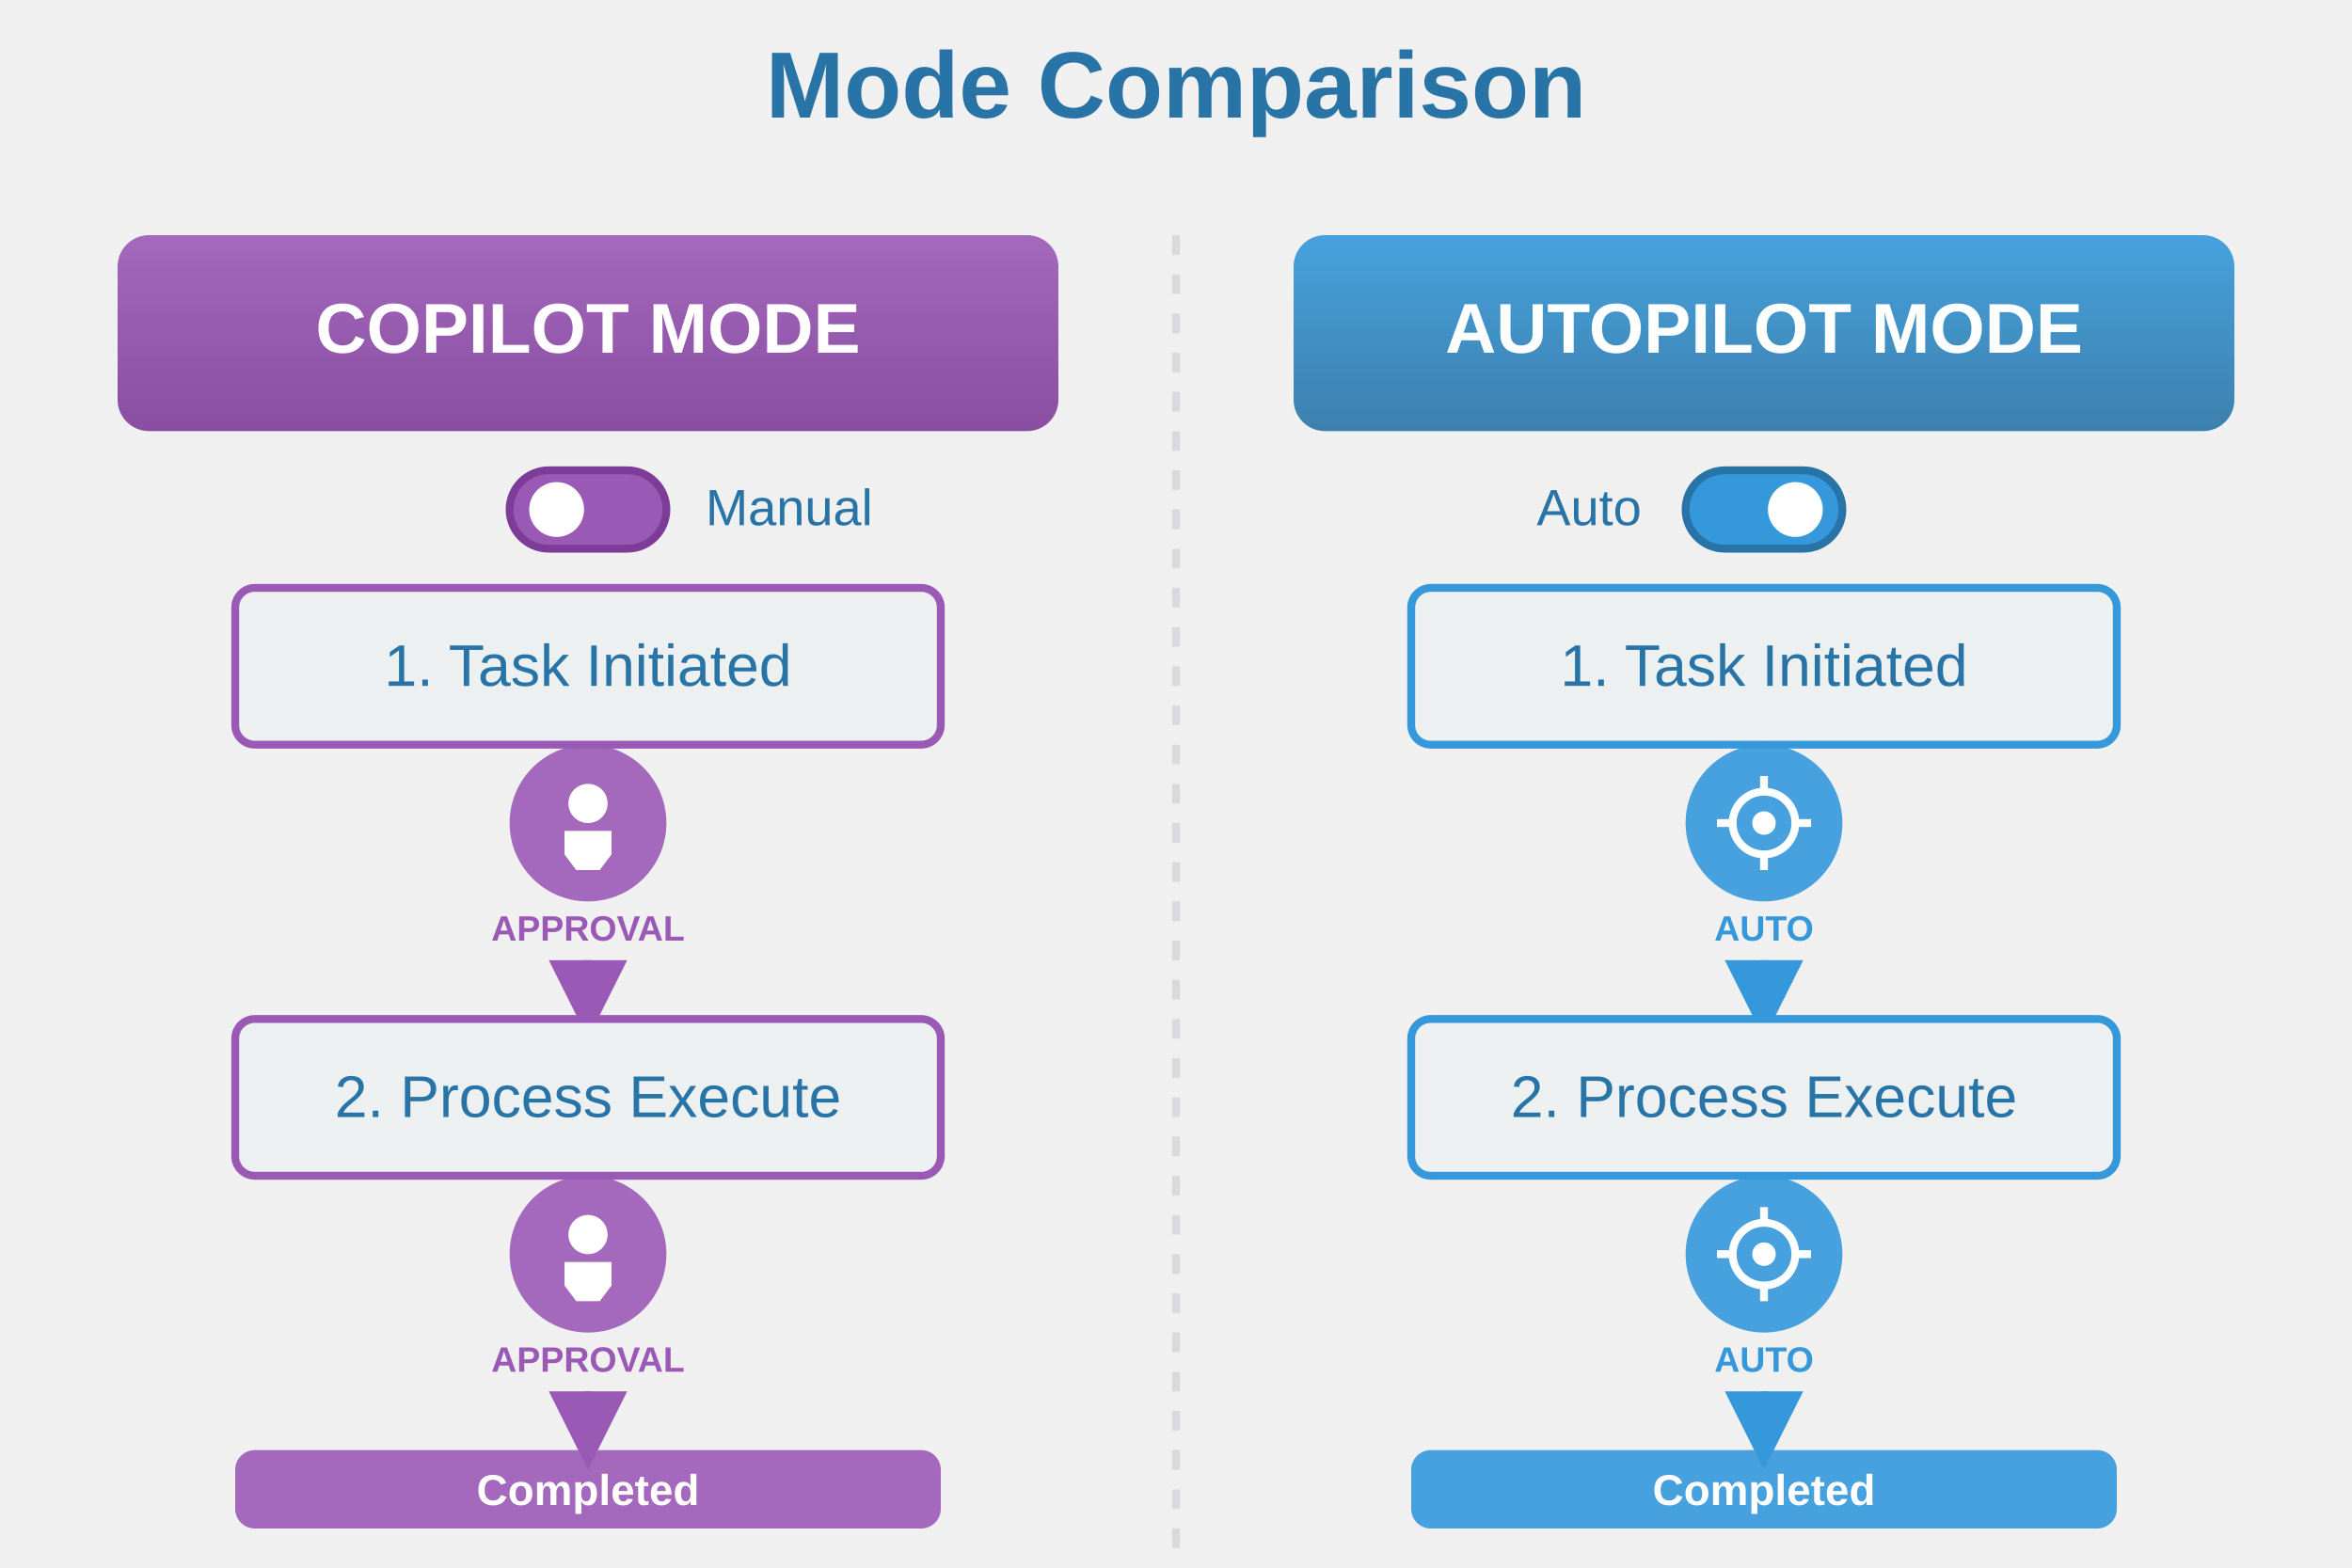
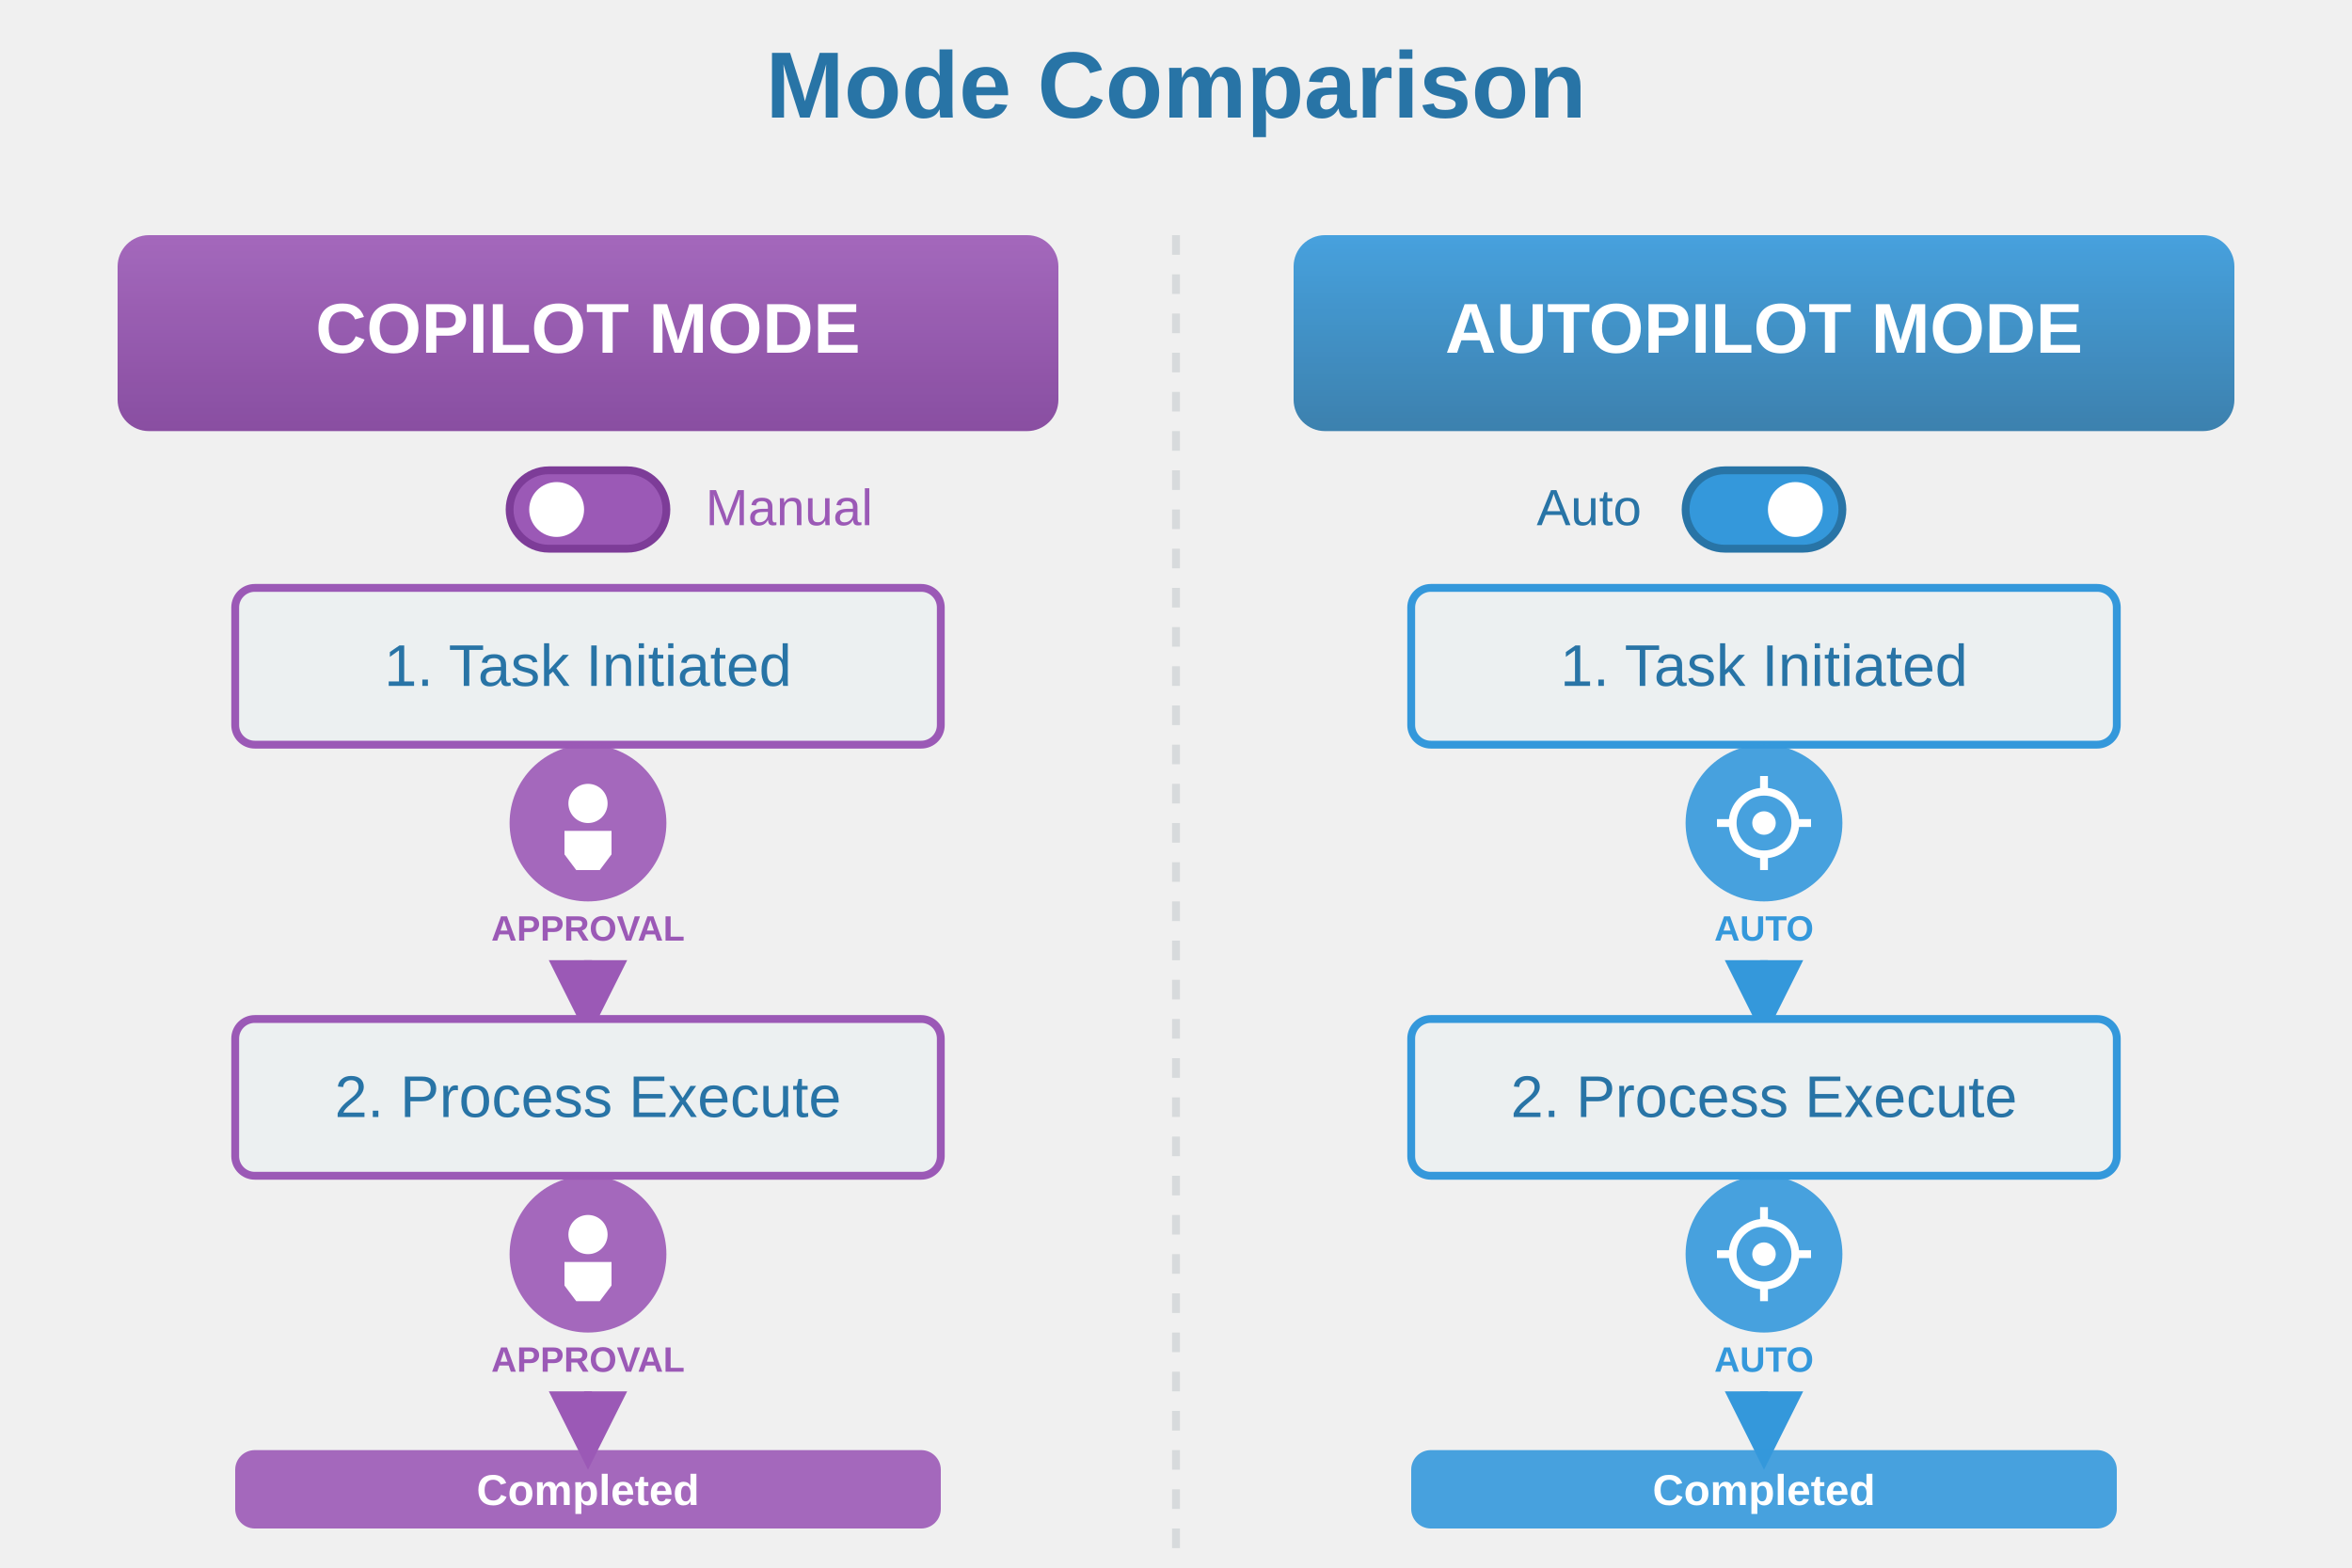
<svg xmlns="http://www.w3.org/2000/svg" width="600" height="400" viewBox="0 0 600 400">
  <defs>
    <linearGradient id="purpleGradient" x1="0%" y1="0%" x2="0%" y2="100%">
      <stop offset="0%" style="stop-color:#9b59b6;stop-opacity:1" />
      <stop offset="100%" style="stop-color:#7d3c98;stop-opacity:1" />
    </linearGradient>
    <linearGradient id="blueGradient" x1="0%" y1="0%" x2="0%" y2="100%">
      <stop offset="0%" style="stop-color:#3498db;stop-opacity:1" />
      <stop offset="100%" style="stop-color:#2874a6;stop-opacity:1" />
    </linearGradient>
  </defs>
  <text x="300" y="30" font-family="Arial, sans-serif" font-size="24" font-weight="bold" fill="#2874a6" text-anchor="middle">
    Mode Comparison
  </text>
  <g id="copilot-section">
    <rect x="30" y="60" width="240" height="50" rx="8" fill="url(#purpleGradient)" opacity="0.9" />
    <text x="150" y="90" font-family="Arial, sans-serif" font-size="18" font-weight="bold" fill="white" text-anchor="middle">
      COPILOT MODE
    </text>
    <g transform="translate(130, 120)">
      <rect x="0" y="0" width="40" height="20" rx="10" fill="#9b59b6" stroke="#7d3c98" stroke-width="2" />
      <circle cx="12" cy="10" r="7" fill="white" />
-       <text x="50" y="14" font-family="Arial, sans-serif" font-size="13" fill="#2874a6">Manual</text>
+       <text x="50" y="14" font-family="Arial, sans-serif" font-size="13" fill="#9b59b6">Manual</text>
    </g>
    <rect x="60" y="150" width="180" height="40" rx="5" fill="#ecf0f1" stroke="#9b59b6" stroke-width="2" />
    <text x="150" y="175" font-family="Arial, sans-serif" font-size="15" fill="#2874a6" text-anchor="middle">
      1. Task Initiated
    </text>
    <circle cx="150" cy="210" r="20" fill="#9b59b6" opacity="0.9" />
    <g transform="translate(150, 210)">
      <circle cx="0" cy="-5" r="5" fill="white" />
      <path d="M -6,2 L -6,8 L -3,12 L 3,12 L 6,8 L 6,2 Z" fill="white" />
    </g>
    <text x="150" y="240" font-family="Arial, sans-serif" font-size="9" fill="#9b59b6" text-anchor="middle" font-weight="bold">
      APPROVAL
    </text>
    <path d="M 150,245 L 150,255" stroke="#9b59b6" stroke-width="2" fill="none" marker-end="url(#arrowPurple)" />
    <rect x="60" y="260" width="180" height="40" rx="5" fill="#ecf0f1" stroke="#9b59b6" stroke-width="2" />
    <text x="150" y="285" font-family="Arial, sans-serif" font-size="15" fill="#2874a6" text-anchor="middle">
      2. Process Execute
    </text>
    <circle cx="150" cy="320" r="20" fill="#9b59b6" opacity="0.9" />
    <g transform="translate(150, 320)">
      <circle cx="0" cy="-5" r="5" fill="white" />
      <path d="M -6,2 L -6,8 L -3,12 L 3,12 L 6,8 L 6,2 Z" fill="white" />
    </g>
    <text x="150" y="350" font-family="Arial, sans-serif" font-size="9" fill="#9b59b6" text-anchor="middle" font-weight="bold">
      APPROVAL
    </text>
    <path d="M 150,355 L 150,365" stroke="#9b59b6" stroke-width="2" fill="none" marker-end="url(#arrowPurple)" />
    <rect x="60" y="370" width="180" height="20" rx="5" fill="#9b59b6" opacity="0.9" />
    <text x="150" y="384" font-family="Arial, sans-serif" font-size="11" fill="white" text-anchor="middle" font-weight="bold">
      Completed
    </text>
  </g>
  <g id="autopilot-section">
    <rect x="330" y="60" width="240" height="50" rx="8" fill="url(#blueGradient)" opacity="0.9" />
    <text x="450" y="90" font-family="Arial, sans-serif" font-size="18" font-weight="bold" fill="white" text-anchor="middle">
      AUTOPILOT MODE
    </text>
    <g transform="translate(430, 120)">
      <rect x="0" y="0" width="40" height="20" rx="10" fill="#3498db" stroke="#2874a6" stroke-width="2" />
      <circle cx="28" cy="10" r="7" fill="white" />
      <text x="-38" y="14" font-family="Arial, sans-serif" font-size="13" fill="#2874a6">Auto</text>
    </g>
    <rect x="360" y="150" width="180" height="40" rx="5" fill="#ecf0f1" stroke="#3498db" stroke-width="2" />
    <text x="450" y="175" font-family="Arial, sans-serif" font-size="15" fill="#2874a6" text-anchor="middle">
      1. Task Initiated
    </text>
    <circle cx="450" cy="210" r="20" fill="#3498db" opacity="0.9" />
    <g transform="translate(450, 210)">
      <circle cx="0" cy="0" r="8" fill="none" stroke="white" stroke-width="2" />
      <circle cx="0" cy="0" r="3" fill="white" />
      <path d="M 0,-8 L 0,-12 M 0,8 L 0,12 M -8,0 L -12,0 M 8,0 L 12,0" stroke="white" stroke-width="2" />
    </g>
    <text x="450" y="240" font-family="Arial, sans-serif" font-size="9" fill="#3498db" text-anchor="middle" font-weight="bold">
      AUTO
    </text>
    <path d="M 450,245 L 450,255" stroke="#3498db" stroke-width="2" fill="none" marker-end="url(#arrowBlue)" />
    <rect x="360" y="260" width="180" height="40" rx="5" fill="#ecf0f1" stroke="#3498db" stroke-width="2" />
    <text x="450" y="285" font-family="Arial, sans-serif" font-size="15" fill="#2874a6" text-anchor="middle">
      2. Process Execute
    </text>
    <circle cx="450" cy="320" r="20" fill="#3498db" opacity="0.9" />
    <g transform="translate(450, 320)">
      <circle cx="0" cy="0" r="8" fill="none" stroke="white" stroke-width="2" />
      <circle cx="0" cy="0" r="3" fill="white" />
      <path d="M 0,-8 L 0,-12 M 0,8 L 0,12 M -8,0 L -12,0 M 8,0 L 12,0" stroke="white" stroke-width="2" />
    </g>
    <text x="450" y="350" font-family="Arial, sans-serif" font-size="9" fill="#3498db" text-anchor="middle" font-weight="bold">
      AUTO
    </text>
    <path d="M 450,355 L 450,365" stroke="#3498db" stroke-width="2" fill="none" marker-end="url(#arrowBlue)" />
    <rect x="360" y="370" width="180" height="20" rx="5" fill="#3498db" opacity="0.9" />
    <text x="450" y="384" font-family="Arial, sans-serif" font-size="11" fill="white" text-anchor="middle" font-weight="bold">
      Completed
    </text>
  </g>
  <line x1="300" y1="60" x2="300" y2="395" stroke="#bdc3c7" stroke-width="2" stroke-dasharray="5,5" opacity="0.5" />
  <defs>
    <marker id="arrowPurple" markerWidth="10" markerHeight="10" refX="5" refY="5" orient="auto">
      <path d="M 0,0 L 10,5 L 0,10 Z" fill="#9b59b6" />
    </marker>
    <marker id="arrowBlue" markerWidth="10" markerHeight="10" refX="5" refY="5" orient="auto">
      <path d="M 0,0 L 10,5 L 0,10 Z" fill="#3498db" />
    </marker>
  </defs>
</svg>
